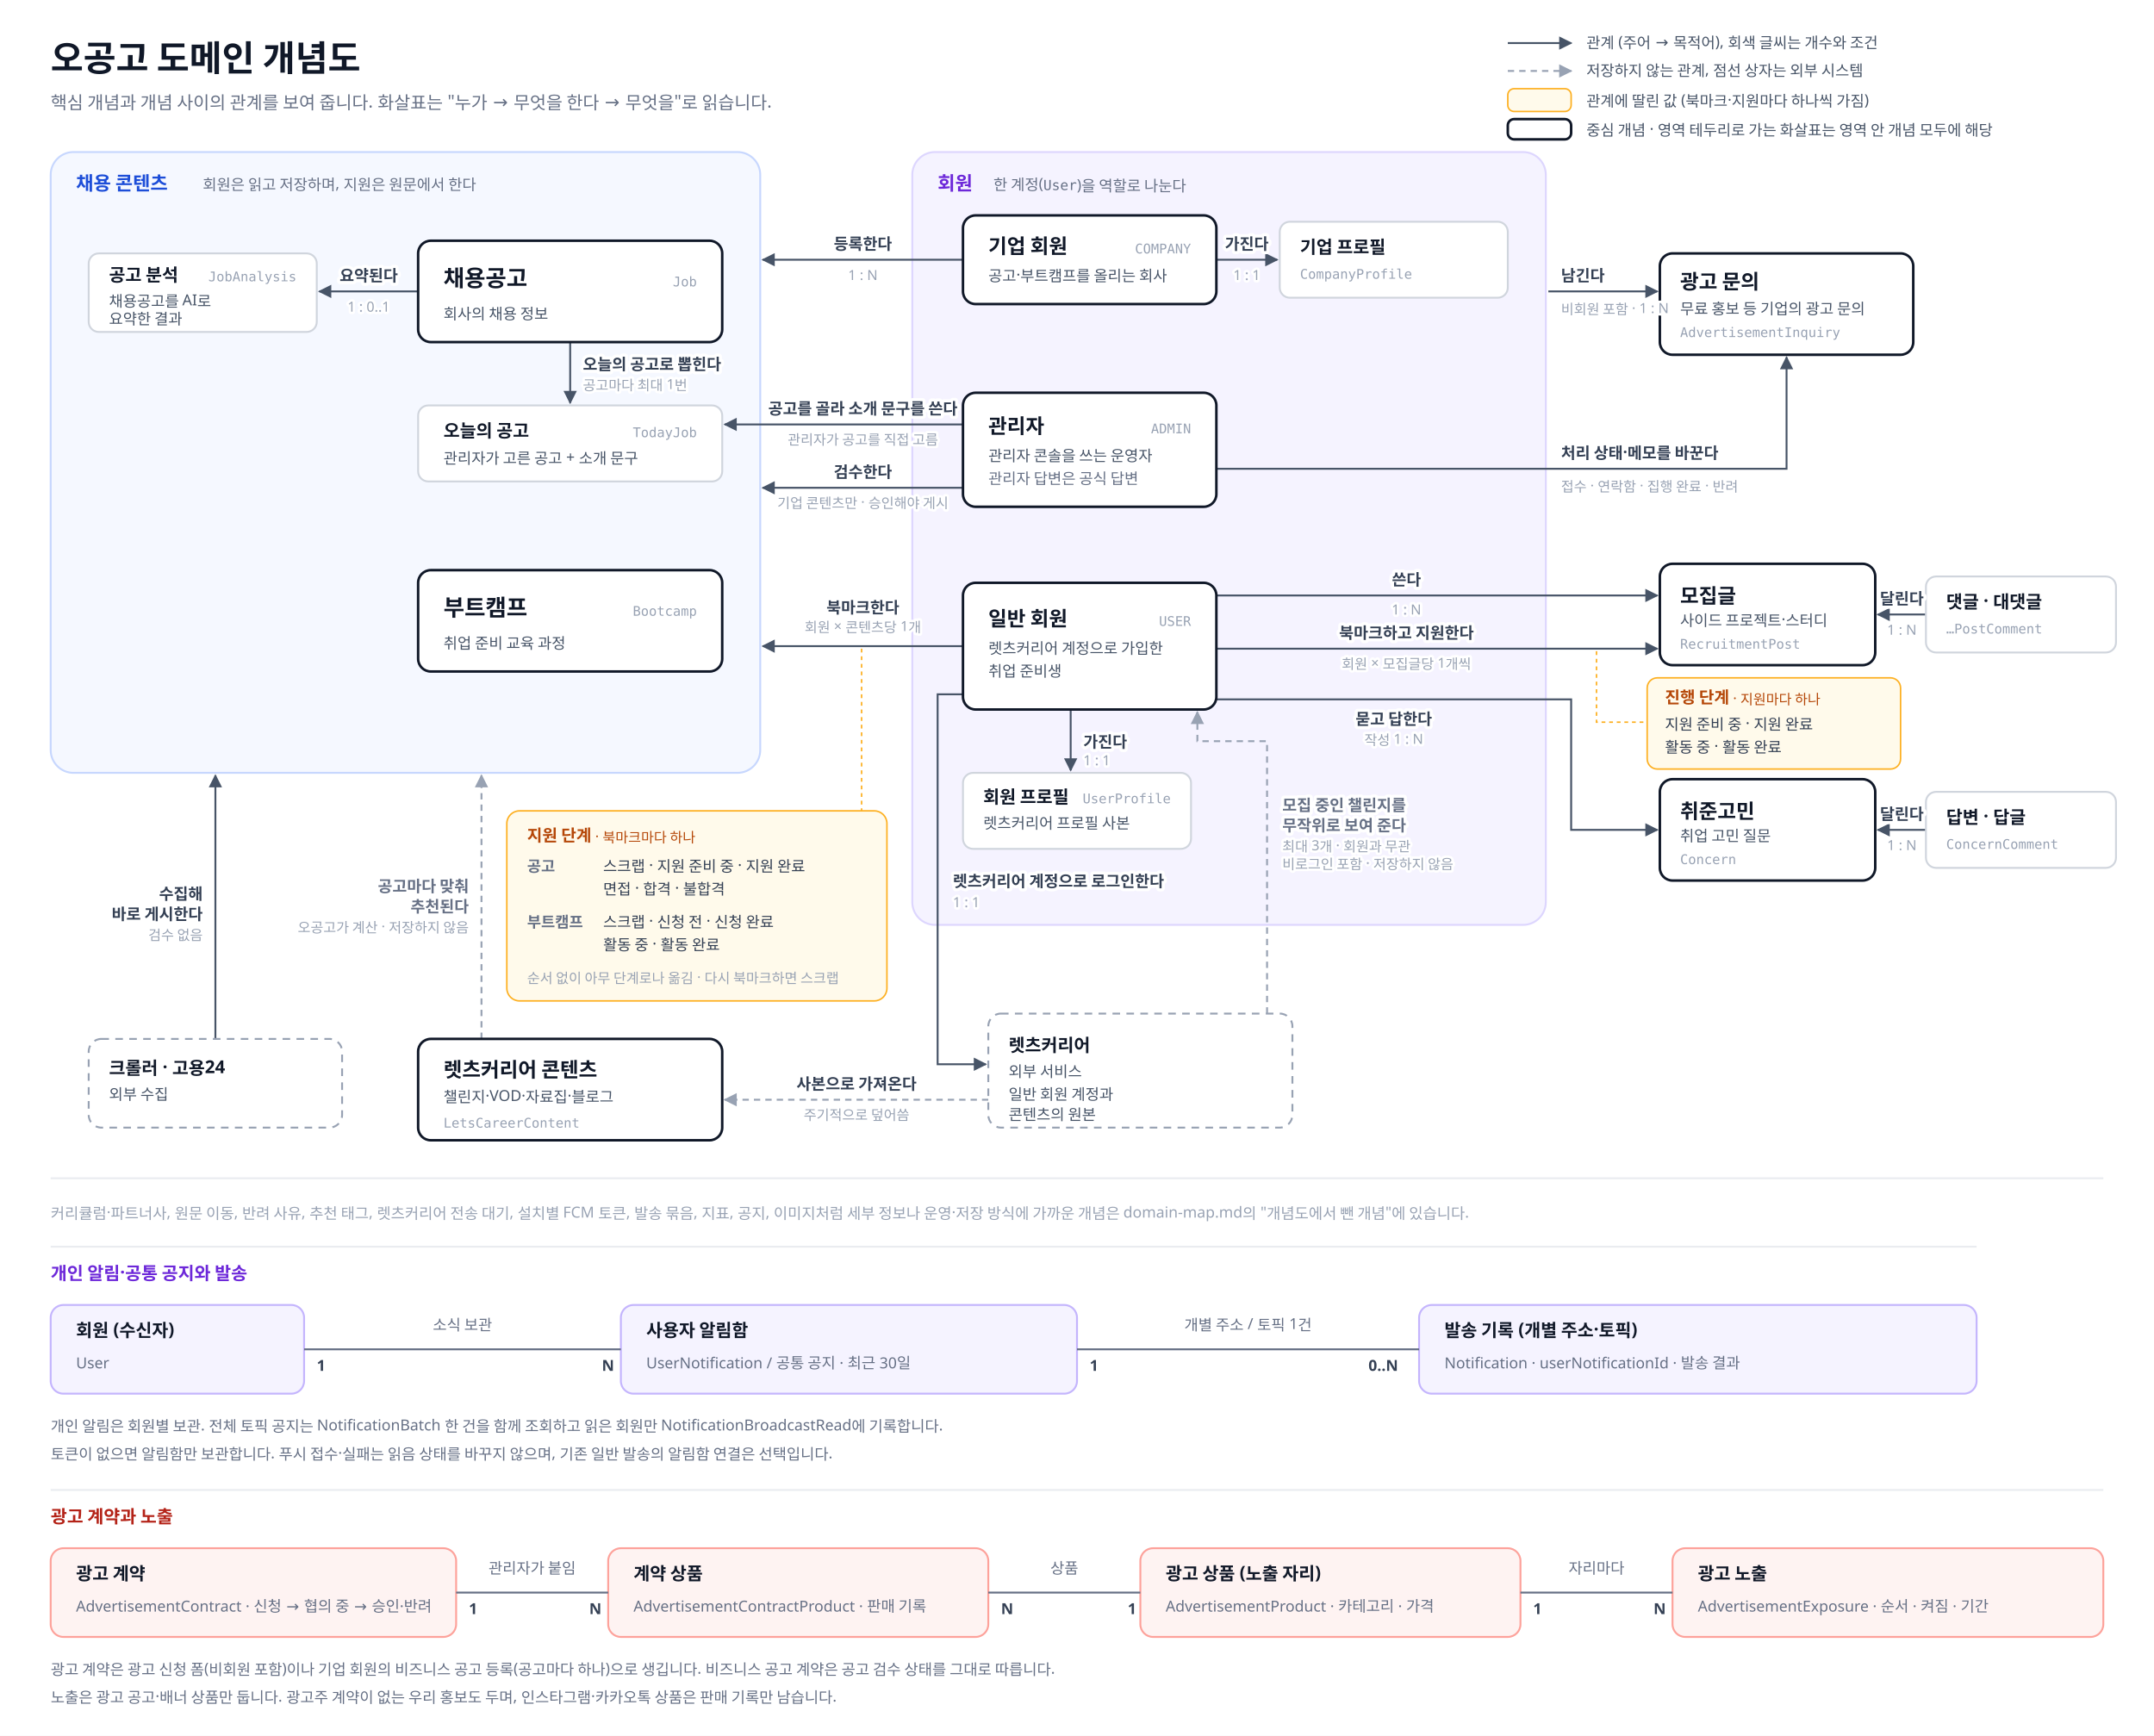
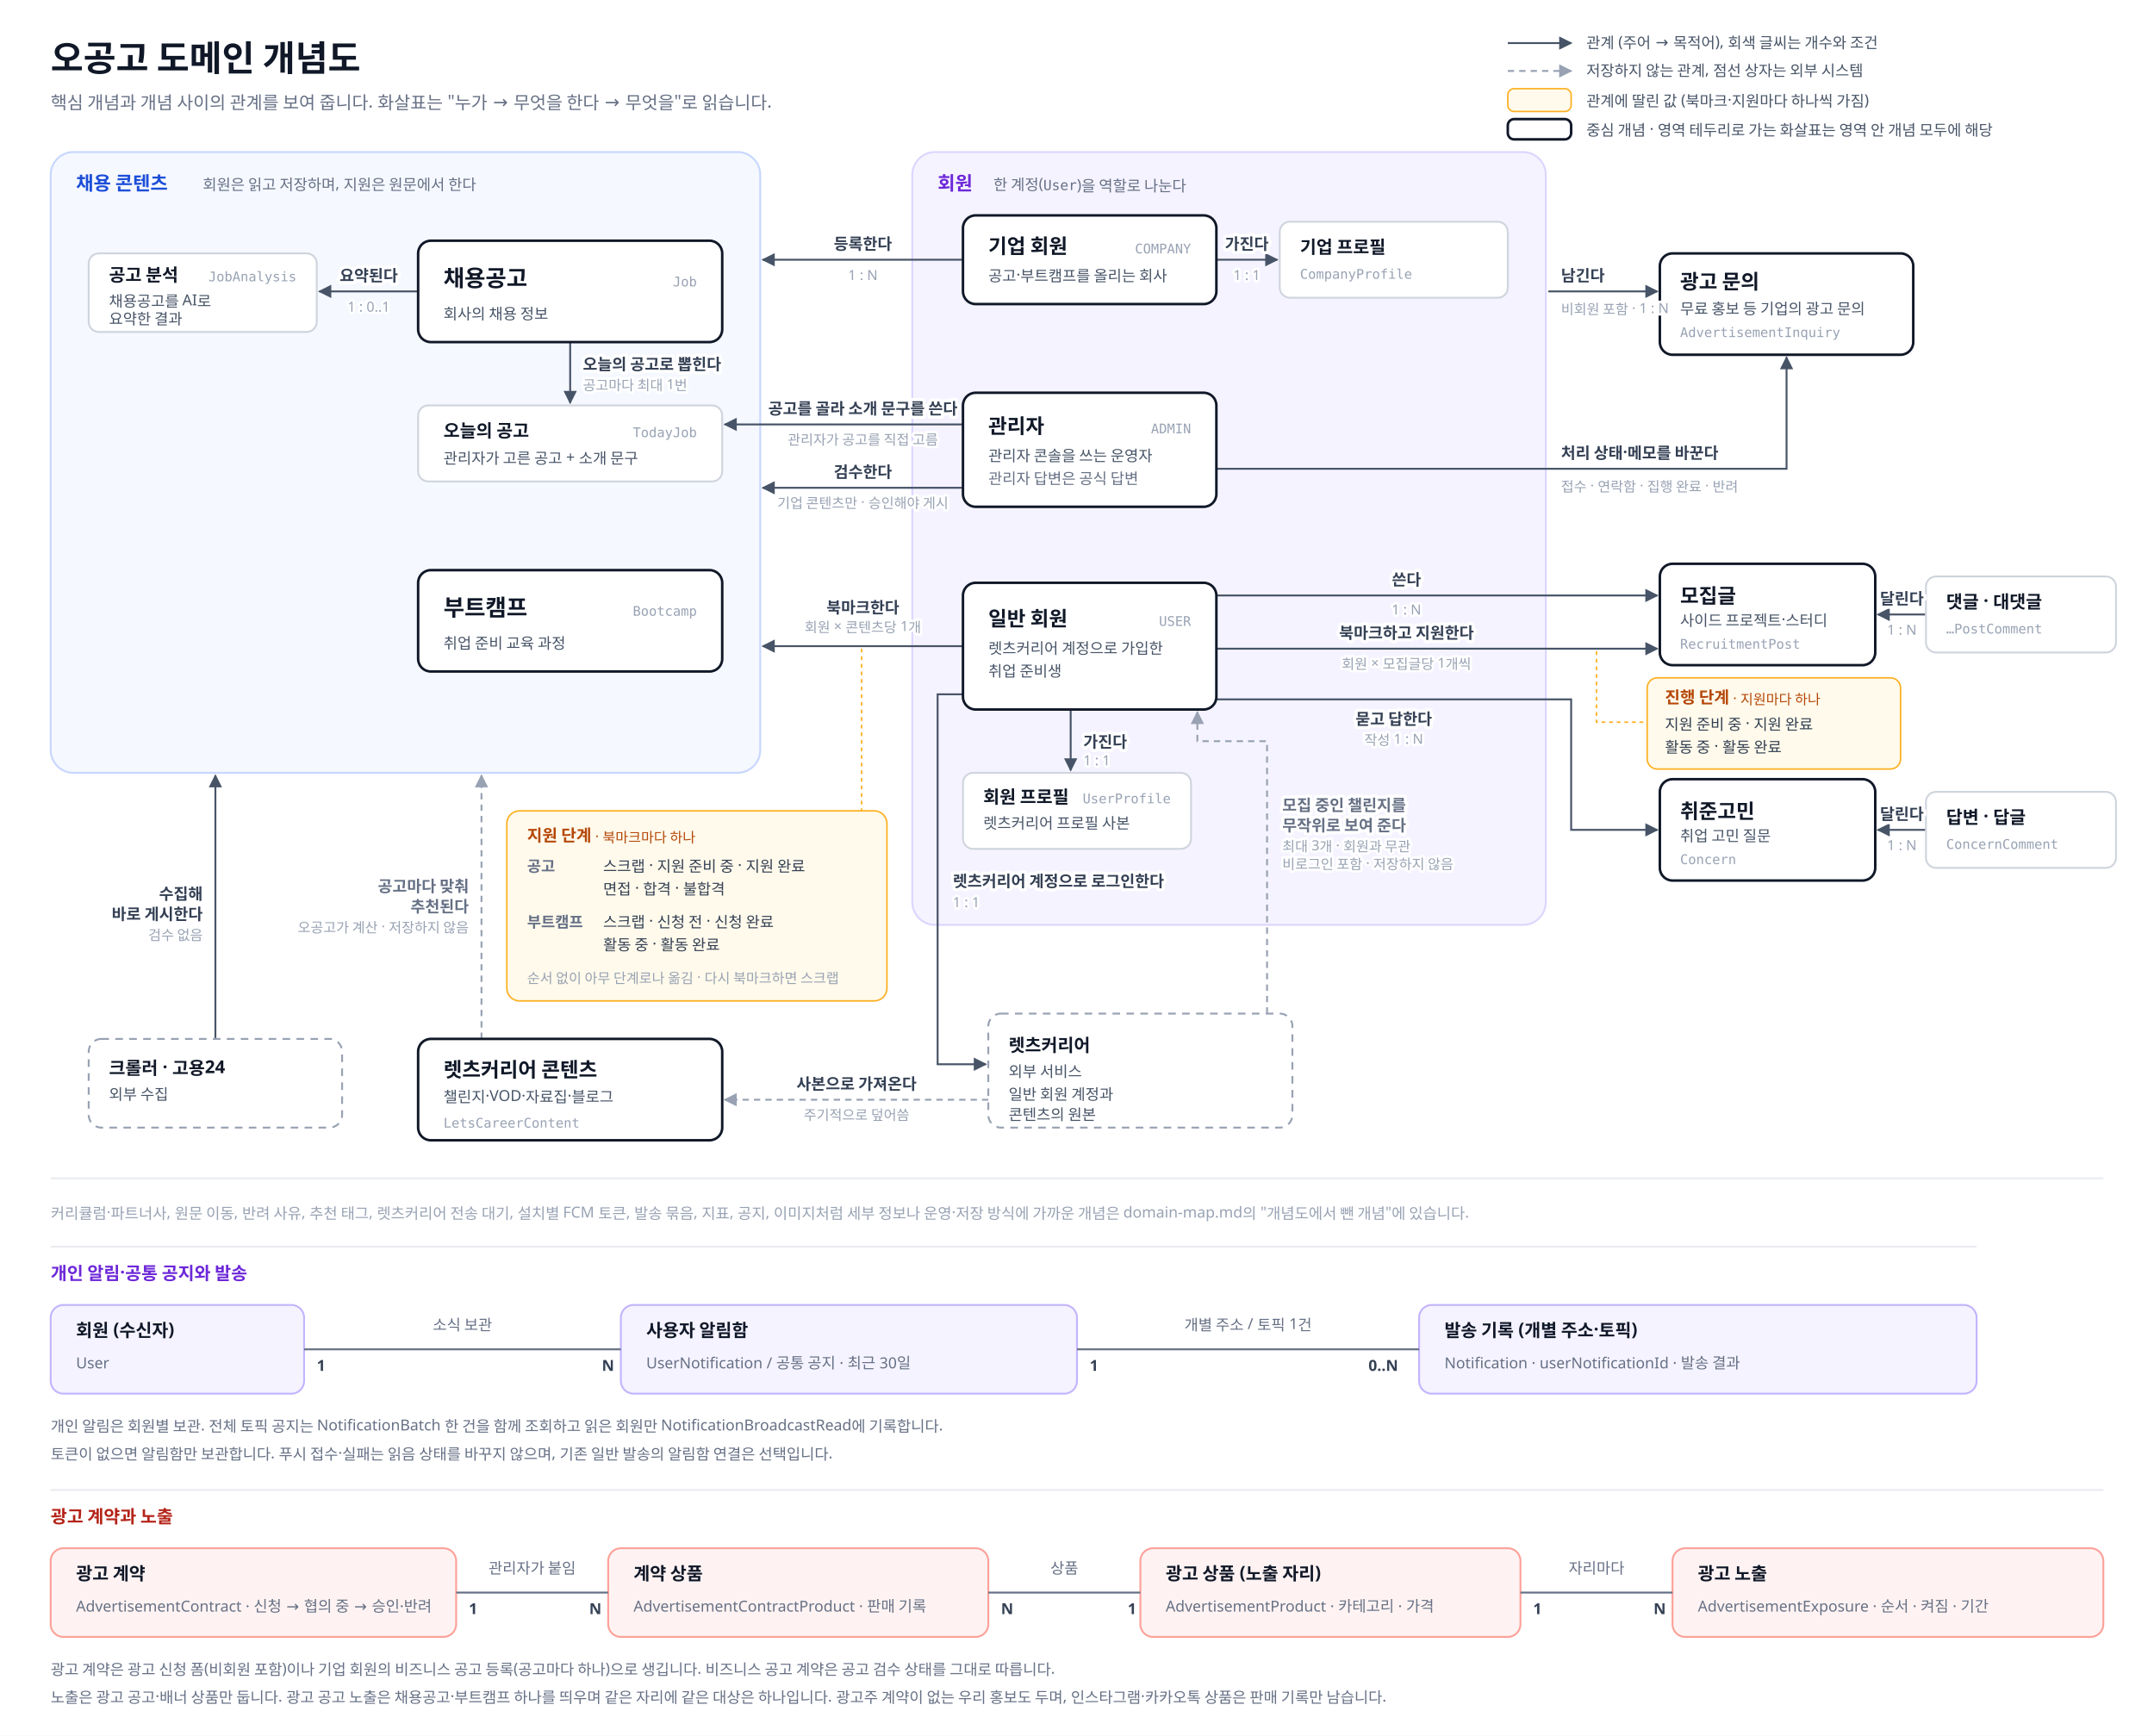
<svg xmlns="http://www.w3.org/2000/svg" viewBox="0 0 1700 1370" width="1700" height="1370" role="img" aria-label="오공고 도메인 개념도: 기업 회원은 채용공고·부트캠프를 등록하고, 관리자는 기업 콘텐츠를 검수하고 오늘의 공고를 고르며, 일반 회원은 콘텐츠를 북마크하고 지원 단계를 관리하고 모집글·취준고민을 쓴다. 렛츠커리어 콘텐츠는 공고마다 맞춰 추천된다. 기업 담당자는 회원이 아니어도 광고 문의를 남기고, 관리자가 처리 상태와 메모를 바꾼다. 광고 계약은 신청 폼이나 비즈니스 공고 등록으로 생기고, 관리자가 계약에 광고 상품을 붙이며, 광고 상품 자리마다 노출 설정을 둔다." font-family="Pretendard, 'Apple SD Gothic Neo', 'Noto Sans KR', 'Malgun Gothic', sans-serif">
  <defs>
    <marker id="arrow" viewBox="0 0 10 10" refX="9" refY="5" markerWidth="7" markerHeight="7" orient="auto-start-reverse">
      <path d="M0,0 L10,5 L0,10 z" fill="#475467" />
    </marker>
    <marker id="arrow-muted" viewBox="0 0 10 10" refX="9" refY="5" markerWidth="7" markerHeight="7" orient="auto-start-reverse">
      <path d="M0,0 L10,5 L0,10 z" fill="#98a2b3" />
    </marker>
  </defs>
  <rect width="1700" height="1370" fill="#ffffff" />
  <text x="40" y="56" font-size="28" font-weight="800" fill="#101828">오공고 도메인 개념도</text>
  <text x="40" y="86" font-size="14" fill="#667085">핵심 개념과 개념 사이의 관계를 보여 줍니다. 화살표는 "누가 → 무엇을 한다 → 무엇을"로 읽습니다.</text>
  <g font-size="12" fill="#475467">
    <line x1="1190" y1="34" x2="1240" y2="34" stroke="#475467" stroke-width="1.5" marker-end="url(#arrow)" />
    <text x="1252" y="38">관계 (주어 → 목적어), 회색 글씨는 개수와 조건</text>
    <line x1="1190" y1="56" x2="1240" y2="56" stroke="#98a2b3" stroke-width="1.5" stroke-dasharray="5 4" marker-end="url(#arrow-muted)" />
    <text x="1252" y="60">저장하지 않는 관계, 점선 상자는 외부 시스템</text>
    <rect x="1190" y="70" width="50" height="18" rx="5" fill="#fffaeb" stroke="#fdb022" stroke-width="1.2" />
    <text x="1252" y="84">관계에 딸린 값 (북마크·지원마다 하나씩 가짐)</text>
    <rect x="1190" y="94" width="50" height="16" rx="5" fill="#ffffff" stroke="#101828" stroke-width="2" />
    <text x="1252" y="107">중심 개념 · 영역 테두리로 가는 화살표는 영역 안 개념 모두에 해당</text>
  </g>
  <rect x="40" y="120" width="560" height="490" rx="18" fill="#f5f8ff" stroke="#c7d7fe" stroke-width="1.5" />
  <text x="60" y="150" font-size="15" font-weight="800" fill="#1d4ed8">채용 콘텐츠</text>
  <text x="160" y="150" font-size="12" fill="#667085">회원은 읽고 저장하며, 지원은 원문에서 한다</text>
  <rect x="720" y="120" width="500" height="610" rx="18" fill="#f5f3ff" stroke="#ddd6fe" stroke-width="1.5" />
  <text x="740" y="150" font-size="15" font-weight="800" fill="#6d28d9">회원</text>
  <text x="784" y="150" font-size="12" fill="#667085">한 계정(<tspan font-family="'SF Mono', Menlo, Consolas, monospace" font-size="11">User</tspan>)을 역할로 나눈다</text>
  <g fill="none" stroke="#475467" stroke-width="1.5">
    <line x1="330" y1="230" x2="252" y2="230" marker-end="url(#arrow)" />
    <line x1="450" y1="270" x2="450" y2="318" marker-end="url(#arrow)" />
    <line x1="760" y1="205" x2="602" y2="205" marker-end="url(#arrow)" />
    <line x1="760" y1="335" x2="572" y2="335" marker-end="url(#arrow)" />
    <line x1="760" y1="385" x2="602" y2="385" marker-end="url(#arrow)" />
    <line x1="760" y1="510" x2="602" y2="510" marker-end="url(#arrow)" />
    <line x1="960" y1="205" x2="1008" y2="205" marker-end="url(#arrow)" />
    <line x1="845" y1="560" x2="845" y2="608" marker-end="url(#arrow)" />
    <line x1="960" y1="470" x2="1308" y2="470" marker-end="url(#arrow)" />
    <line x1="960" y1="512" x2="1308" y2="512" marker-end="url(#arrow)" />
    <path d="M960,552 H1240 V655 H1308" marker-end="url(#arrow)" />
    <line x1="1520" y1="485" x2="1482" y2="485" marker-end="url(#arrow)" />
    <line x1="1520" y1="655" x2="1482" y2="655" marker-end="url(#arrow)" />
    <line x1="170" y1="820" x2="170" y2="612" marker-end="url(#arrow)" />
    <path d="M760,548 H740 V840 H778" marker-end="url(#arrow)" />
    <line x1="1222" y1="230" x2="1308" y2="230" marker-end="url(#arrow)" />
    <path d="M960,370 H1410 V282" marker-end="url(#arrow)" />
  </g>
  <g fill="none" stroke="#98a2b3" stroke-width="1.5" stroke-dasharray="5 4">
    <line x1="380" y1="820" x2="380" y2="612" marker-end="url(#arrow-muted)" />
    <path d="M1000,800 V585 H945 V562" marker-end="url(#arrow-muted)" />
    <line x1="780" y1="868" x2="572" y2="868" marker-end="url(#arrow-muted)" />
  </g>
  <g fill="none" stroke="#fdb022" stroke-width="1.2" stroke-dasharray="3 3">
    <line x1="680" y1="512" x2="680" y2="640" />
    <path d="M1260,514 V570 H1300" />
  </g>
  <g fill="#ffffff" stroke="#d0d5dd" stroke-width="1.5">
    <rect x="70" y="200" width="180" height="62" rx="8" />
    <rect x="330" y="320" width="240" height="60" rx="8" />
    <rect x="1010" y="175" width="180" height="60" rx="8" />
    <rect x="760" y="610" width="180" height="60" rx="8" />
    <rect x="1520" y="455" width="150" height="60" rx="8" />
    <rect x="1520" y="625" width="150" height="60" rx="8" />
  </g>
  <g fill="#ffffff" stroke="#101828" stroke-width="2">
    <rect x="330" y="190" width="240" height="80" rx="10" />
    <rect x="330" y="450" width="240" height="80" rx="10" />
    <rect x="760" y="170" width="200" height="70" rx="10" />
    <rect x="760" y="310" width="200" height="90" rx="10" />
    <rect x="760" y="460" width="200" height="100" rx="10" />
    <rect x="1310" y="445" width="170" height="80" rx="10" />
    <rect x="1310" y="615" width="170" height="80" rx="10" />
    <rect x="330" y="820" width="240" height="80" rx="10" />
    <rect x="1310" y="200" width="200" height="80" rx="10" />
  </g>
  <g fill="#ffffff" stroke="#98a2b3" stroke-width="1.5" stroke-dasharray="6 5">
    <rect x="70" y="820" width="200" height="70" rx="10" />
    <rect x="780" y="800" width="240" height="90" rx="10" />
  </g>
  <g fill="#fffaeb" stroke="#fdb022" stroke-width="1.2">
    <rect x="400" y="640" width="300" height="150" rx="10" />
    <rect x="1300" y="535" width="200" height="72" rx="8" />
  </g>
  <g font-weight="700" fill="#101828">
    <text x="350" y="226" font-size="18">채용공고</text>
    <text x="350" y="486" font-size="18">부트캠프</text>
    <text x="780" y="200" font-size="16">기업 회원</text>
    <text x="780" y="342" font-size="16">관리자</text>
    <text x="780" y="494" font-size="16">일반 회원</text>
    <text x="1326" y="476" font-size="16">모집글</text>
    <text x="1326" y="646" font-size="16">취준고민</text>
    <text x="350" y="850" font-size="16">렛츠커리어 콘텐츠</text>
    <text x="1326" y="228" font-size="16">광고 문의</text>
    <g font-size="14">
      <text x="86" y="222">공고 분석</text>
      <text x="350" y="345">오늘의 공고</text>
      <text x="1026" y="200">기업 프로필</text>
      <text x="776" y="634">회원 프로필</text>
      <text x="1536" y="480">댓글 · 대댓글</text>
      <text x="1536" y="650">답변 · 답글</text>
      <text x="86" y="848">크롤러 · 고용24</text>
      <text x="796" y="830">렛츠커리어</text>
    </g>
  </g>
  <g font-family="'SF Mono', Menlo, Consolas, monospace" font-size="10.5" fill="#98a2b3">
    <text x="550" y="226" text-anchor="end">Job</text>
    <text x="550" y="486" text-anchor="end">Bootcamp</text>
    <text x="234" y="222" text-anchor="end">JobAnalysis</text>
    <text x="550" y="345" text-anchor="end">TodayJob</text>
    <text x="940" y="200" text-anchor="end">COMPANY</text>
    <text x="940" y="342" text-anchor="end">ADMIN</text>
    <text x="940" y="494" text-anchor="end">USER</text>
    <text x="1026" y="220">CompanyProfile</text>
    <text x="924" y="634" text-anchor="end">UserProfile</text>
    <text x="1326" y="512">RecruitmentPost</text>
    <text x="1326" y="682">Concern</text>
    <text x="1536" y="500">…PostComment</text>
    <text x="1536" y="670">ConcernComment</text>
    <text x="350" y="890">LetsCareerContent</text>
    <text x="1326" y="266">AdvertisementInquiry</text>
  </g>
  <g font-size="12" fill="#475467">
    <text x="86" y="242">채용공고를 AI로</text>
    <text x="86" y="256">요약한 결과</text>
    <text x="350" y="252">회사의 채용 정보</text>
    <text x="350" y="512">취업 준비 교육 과정</text>
    <text x="350" y="366">관리자가 고른 공고 + 소개 문구</text>
    <text x="780" y="222">공고·부트캠프를 올리는 회사</text>
    <text x="780" y="364">관리자 콘솔을 쓰는 운영자</text>
    <text x="780" y="382" fill="#667085">관리자 답변은 공식 답변</text>
    <text x="780" y="516">렛츠커리어 계정으로 가입한</text>
    <text x="780" y="534">취업 준비생</text>
    <text x="776" y="654">렛츠커리어 프로필 사본</text>
    <text x="1326" y="494">사이드 프로젝트·스터디</text>
    <text x="1326" y="664">취업 고민 질문</text>
    <text x="350" y="870">챌린지·VOD·자료집·블로그</text>
    <text x="1326" y="248">무료 홍보 등 기업의 광고 문의</text>
    <text x="86" y="868">외부 수집</text>
    <text x="796" y="850">외부 서비스</text>
    <text x="796" y="868">일반 회원 계정과</text>
    <text x="796" y="884">콘텐츠의 원본</text>
  </g>
  <g font-size="12" fill="#344054">
    <text x="416" y="664" font-size="13" font-weight="800" fill="#b54708">지원 단계 <tspan font-size="11" font-weight="400" fill="#b54708">· 북마크마다 하나</tspan>
    </text>
    <text x="416" y="688" font-weight="700" fill="#667085">공고</text>
    <text x="476" y="688">스크랩 · 지원 준비 중 · 지원 완료</text>
    <text x="476" y="706">면접 · 합격 · 불합격</text>
    <text x="416" y="732" font-weight="700" fill="#667085">부트캠프</text>
    <text x="476" y="732">스크랩 · 신청 전 · 신청 완료</text>
    <text x="476" y="750">활동 중 · 활동 완료</text>
    <text x="416" y="776" font-size="11" fill="#98a2b3">순서 없이 아무 단계로나 옮김 · 다시 북마크하면 스크랩</text>
    <text x="1314" y="555" font-size="13" font-weight="800" fill="#b54708">진행 단계 <tspan font-size="11" font-weight="400" fill="#b54708">· 지원마다 하나</tspan>
    </text>
    <text x="1314" y="576">지원 준비 중 · 지원 완료</text>
    <text x="1314" y="594">활동 중 · 활동 완료</text>
  </g>
  <g font-size="12.5" font-weight="700" fill="#344054" text-anchor="middle" paint-order="stroke" stroke="#ffffff" stroke-width="5" stroke-linejoin="round">
    <text x="291" y="222">요약된다</text>
    <text x="681" y="197">등록한다</text>
    <text x="681" y="327">공고를 골라 소개 문구를 쓴다</text>
    <text x="681" y="377">검수한다</text>
    <text x="681" y="484">북마크한다</text>
    <text x="984" y="197">가진다</text>
    <text x="1110" y="462">쓴다</text>
    <text x="1110" y="504">북마크하고 지원한다</text>
    <text x="1100" y="572">묻고 답한다</text>
    <text x="1501" y="477">달린다</text>
    <text x="1501" y="647">달린다</text>
  </g>
  <g font-size="12.5" font-weight="700" fill="#344054" paint-order="stroke" stroke="#ffffff" stroke-width="5" stroke-linejoin="round">
    <text x="460" y="292">오늘의 공고로 뽑힌다</text>
    <text x="855" y="590">가진다</text>
    <text x="160" y="710" text-anchor="end">수집해</text>
    <text x="160" y="726" text-anchor="end">바로 게시한다</text>
    <text x="752" y="700">렛츠커리어 계정으로 로그인한다</text>
    <text x="1232" y="222">남긴다</text>
    <text x="1232" y="362">처리 상태·메모를 바꾼다</text>
    <text x="676" y="860" text-anchor="middle">사본으로 가져온다</text>
  </g>
  <g font-size="12.5" font-weight="700" fill="#667085" paint-order="stroke" stroke="#ffffff" stroke-width="5" stroke-linejoin="round">
    <text x="370" y="704" text-anchor="end">공고마다 맞춰</text>
    <text x="370" y="720" text-anchor="end">추천된다</text>
    <text x="1012" y="640">모집 중인 챌린지를</text>
    <text x="1012" y="656">무작위로 보여 준다</text>
  </g>
  <g font-size="11" fill="#98a2b3" paint-order="stroke" stroke="#ffffff" stroke-width="4" stroke-linejoin="round">
    <text x="291" y="246" text-anchor="middle">1 : 0..1</text>
    <text x="460" y="308">공고마다 최대 1번</text>
    <text x="681" y="221" text-anchor="middle">1 : N</text>
    <text x="681" y="351" text-anchor="middle">관리자가 공고를 직접 고름</text>
    <text x="681" y="401" text-anchor="middle">기업 콘텐츠만 · 승인해야 게시</text>
    <text x="681" y="499" text-anchor="middle">회원 × 콘텐츠당 1개</text>
    <text x="984" y="221" text-anchor="middle">1 : 1</text>
    <text x="1110" y="485" text-anchor="middle">1 : N</text>
    <text x="1110" y="528" text-anchor="middle">회원 × 모집글당 1개씩</text>
    <text x="1100" y="588" text-anchor="middle">작성 1 : N</text>
    <text x="1501" y="501" text-anchor="middle">1 : N</text>
    <text x="1501" y="671" text-anchor="middle">1 : N</text>
    <text x="855" y="604">1 : 1</text>
    <text x="752" y="716">1 : 1</text>
    <text x="370" y="736" text-anchor="end">오공고가 계산 · 저장하지 않음</text>
    <text x="1012" y="672">최대 3개 · 회원과 무관</text>
    <text x="1012" y="686">비로그인 포함 · 저장하지 않음</text>
    <text x="160" y="742" text-anchor="end">검수 없음</text>
    <text x="676" y="884" text-anchor="middle">주기적으로 덮어씀</text>
    <text x="1232" y="248">비회원 포함 · 1 : N</text>
    <text x="1232" y="388">접수 · 연락함 · 집행 완료 · 반려</text>
  </g>
  <line x1="40" y1="930" x2="1660" y2="930" stroke="#eaecf0" stroke-width="1.5" />
  <text x="40" y="962" font-size="12" fill="#98a2b3">커리큘럼·파트너사, 원문 이동, 반려 사유, 추천 태그, 렛츠커리어 전송 대기, 설치별 FCM 토큰, 발송 묶음, 지표, 공지, 이미지처럼 세부 정보나 운영·저장 방식에 가까운 개념은 domain-map.md의 "개념도에서 뺀 개념"에 있습니다.</text>
  <line x1="40" y1="984" x2="1560" y2="984" stroke="#eaecf0" stroke-width="1.5" />
  <text x="40" y="1010" font-size="14" font-weight="800" fill="#6d28d9">개인 알림·공통 공지와 발송</text>
  <g fill="#f5f3ff" stroke="#c4b5fd" stroke-width="1.5">
    <rect x="40" y="1030" width="200" height="70" rx="10" />
    <rect x="490" y="1030" width="360" height="70" rx="10" />
    <rect x="1120" y="1030" width="440" height="70" rx="10" />
  </g>
  <g fill="none" stroke="#667085" stroke-width="1.5">
    <line x1="240" y1="1065" x2="490" y2="1065" />
    <line x1="850" y1="1065" x2="1120" y2="1065" />
  </g>
  <g font-size="14" font-weight="700" fill="#101828">
    <text x="60" y="1055">회원 (수신자)</text>
    <text x="510" y="1055">사용자 알림함</text>
    <text x="1140" y="1055">발송 기록 (개별 주소·토픽)</text>
  </g>
  <g font-size="12" fill="#667085">
    <text x="60" y="1080">User</text>
    <text x="510" y="1080">UserNotification / 공통 공지 · 최근 30일</text>
    <text x="1140" y="1080">Notification · userNotificationId · 발송 결과</text>
    <text x="365" y="1050" text-anchor="middle">소식 보관</text>
    <text x="985" y="1050" text-anchor="middle">개별 주소 / 토픽 1건</text>
    <text x="40" y="1130">개인 알림은 회원별 보관. 전체 토픽 공지는 NotificationBatch 한 건을 함께 조회하고 읽은 회원만 NotificationBroadcastRead에 기록합니다.</text>
    <text x="40" y="1152">토큰이 없으면 알림함만 보관합니다. 푸시 접수·실패는 읽음 상태를 바꾸지 않으며, 기존 일반 발송의 알림함 연결은 선택입니다.</text>
  </g>
  <g font-size="12" font-weight="800" fill="#344054">
    <text x="250" y="1082">1</text>
    <text x="475" y="1082">N</text>
    <text x="860" y="1082">1</text>
    <text x="1080" y="1082">0..N</text>
  </g>
  <line x1="40" y1="1176" x2="1660" y2="1176" stroke="#eaecf0" stroke-width="1.5" />
  <text x="40" y="1202" font-size="14" font-weight="800" fill="#b42318">광고 계약과 노출</text>
  <g fill="#fef3f2" stroke="#fda29b" stroke-width="1.5">
    <rect x="40" y="1222" width="320" height="70" rx="10" />
    <rect x="480" y="1222" width="300" height="70" rx="10" />
    <rect x="900" y="1222" width="300" height="70" rx="10" />
    <rect x="1320" y="1222" width="340" height="70" rx="10" />
  </g>
  <g fill="none" stroke="#667085" stroke-width="1.5">
    <line x1="360" y1="1257" x2="480" y2="1257" />
    <line x1="780" y1="1257" x2="900" y2="1257" />
    <line x1="1200" y1="1257" x2="1320" y2="1257" />
  </g>
  <g font-size="14" font-weight="700" fill="#101828">
    <text x="60" y="1247">광고 계약</text>
    <text x="500" y="1247">계약 상품</text>
    <text x="920" y="1247">광고 상품 (노출 자리)</text>
    <text x="1340" y="1247">광고 노출</text>
  </g>
  <g font-size="12" fill="#667085">
    <text x="60" y="1272">AdvertisementContract · 신청 → 협의 중 → 승인·반려</text>
    <text x="500" y="1272">AdvertisementContractProduct · 판매 기록</text>
    <text x="920" y="1272">AdvertisementProduct · 카테고리 · 가격</text>
    <text x="1340" y="1272">AdvertisementExposure · 순서 · 켜짐 · 기간</text>
    <text x="420" y="1242" text-anchor="middle">관리자가 붙임</text>
    <text x="840" y="1242" text-anchor="middle">상품</text>
    <text x="1260" y="1242" text-anchor="middle">자리마다</text>
    <text x="40" y="1322">광고 계약은 광고 신청 폼(비회원 포함)이나 기업 회원의 비즈니스 공고 등록(공고마다 하나)으로 생깁니다. 비즈니스 공고 계약은 공고 검수 상태를 그대로 따릅니다.</text>
-     <text x="40" y="1344">노출은 광고 공고·배너 상품만 둡니다. 광고주 계약이 없는 우리 홍보도 두며, 인스타그램·카카오톡 상품은 판매 기록만 남습니다.</text>
+     <text x="40" y="1344">노출은 광고 공고·배너 상품만 둡니다. 광고 공고 노출은 채용공고·부트캠프 하나를 띄우며 같은 자리에 같은 대상은 하나입니다. 광고주 계약이 없는 우리 홍보도 두며, 인스타그램·카카오톡 상품은 판매 기록만 남습니다.</text>
  </g>
  <g font-size="12" font-weight="800" fill="#344054">
    <text x="370" y="1274">1</text>
    <text x="465" y="1274">N</text>
    <text x="790" y="1274">N</text>
    <text x="890" y="1274">1</text>
    <text x="1210" y="1274">1</text>
    <text x="1305" y="1274">N</text>
  </g>
</svg>
